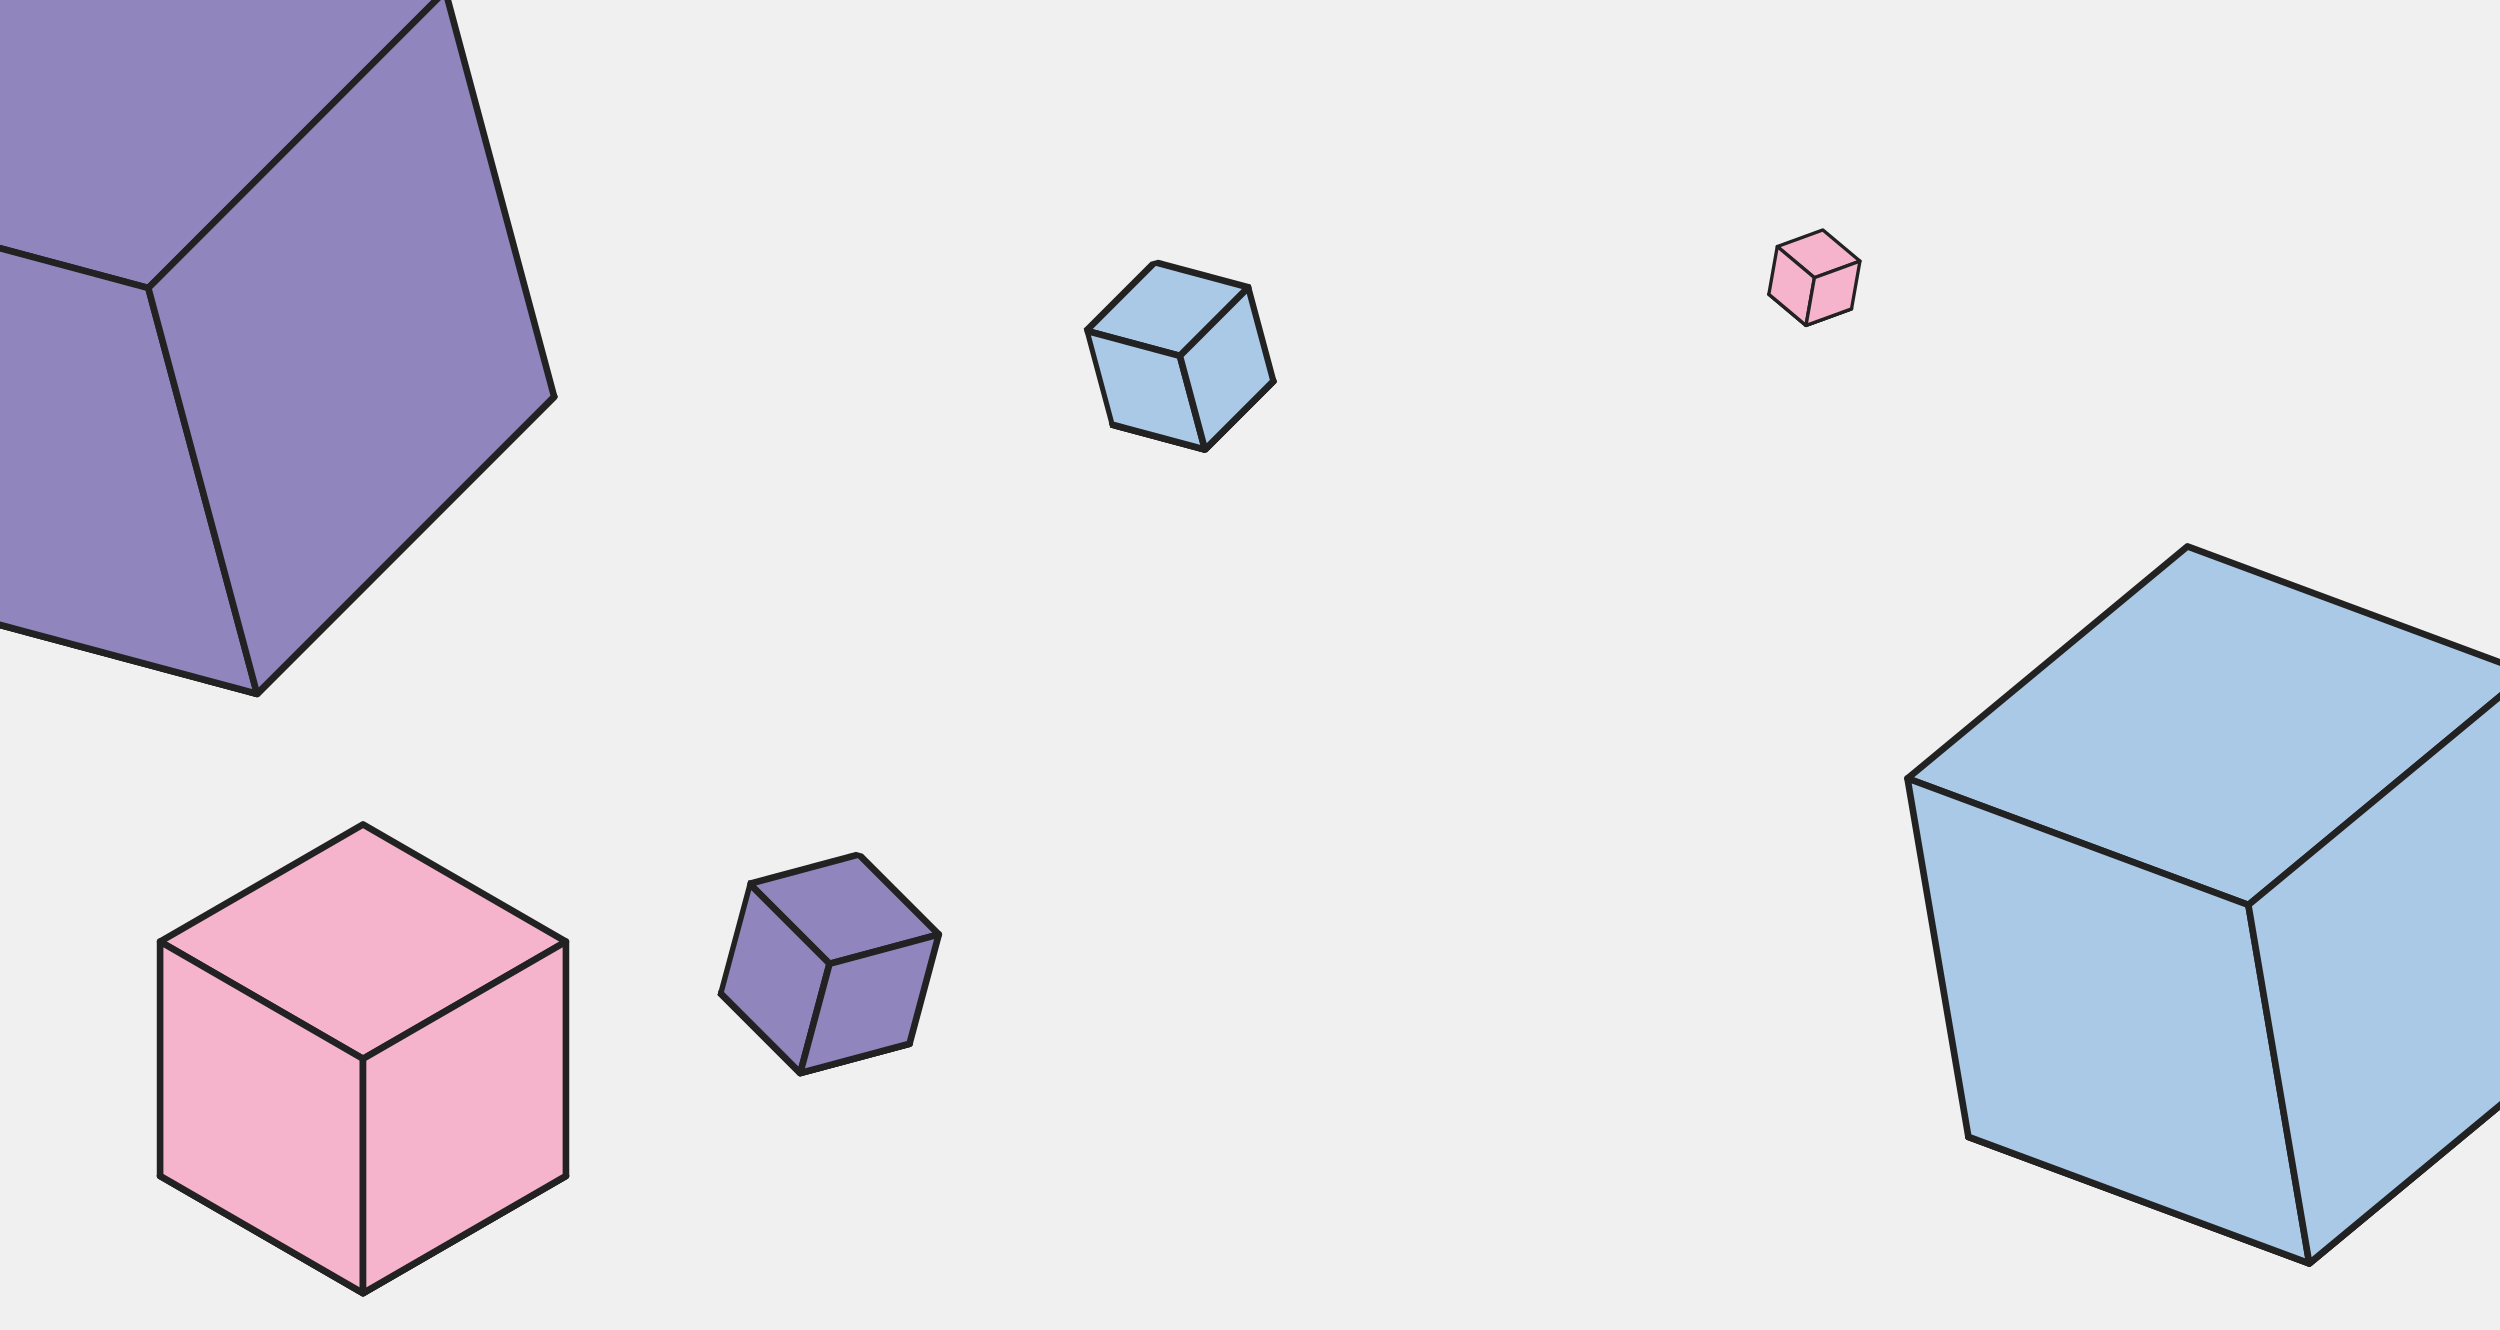
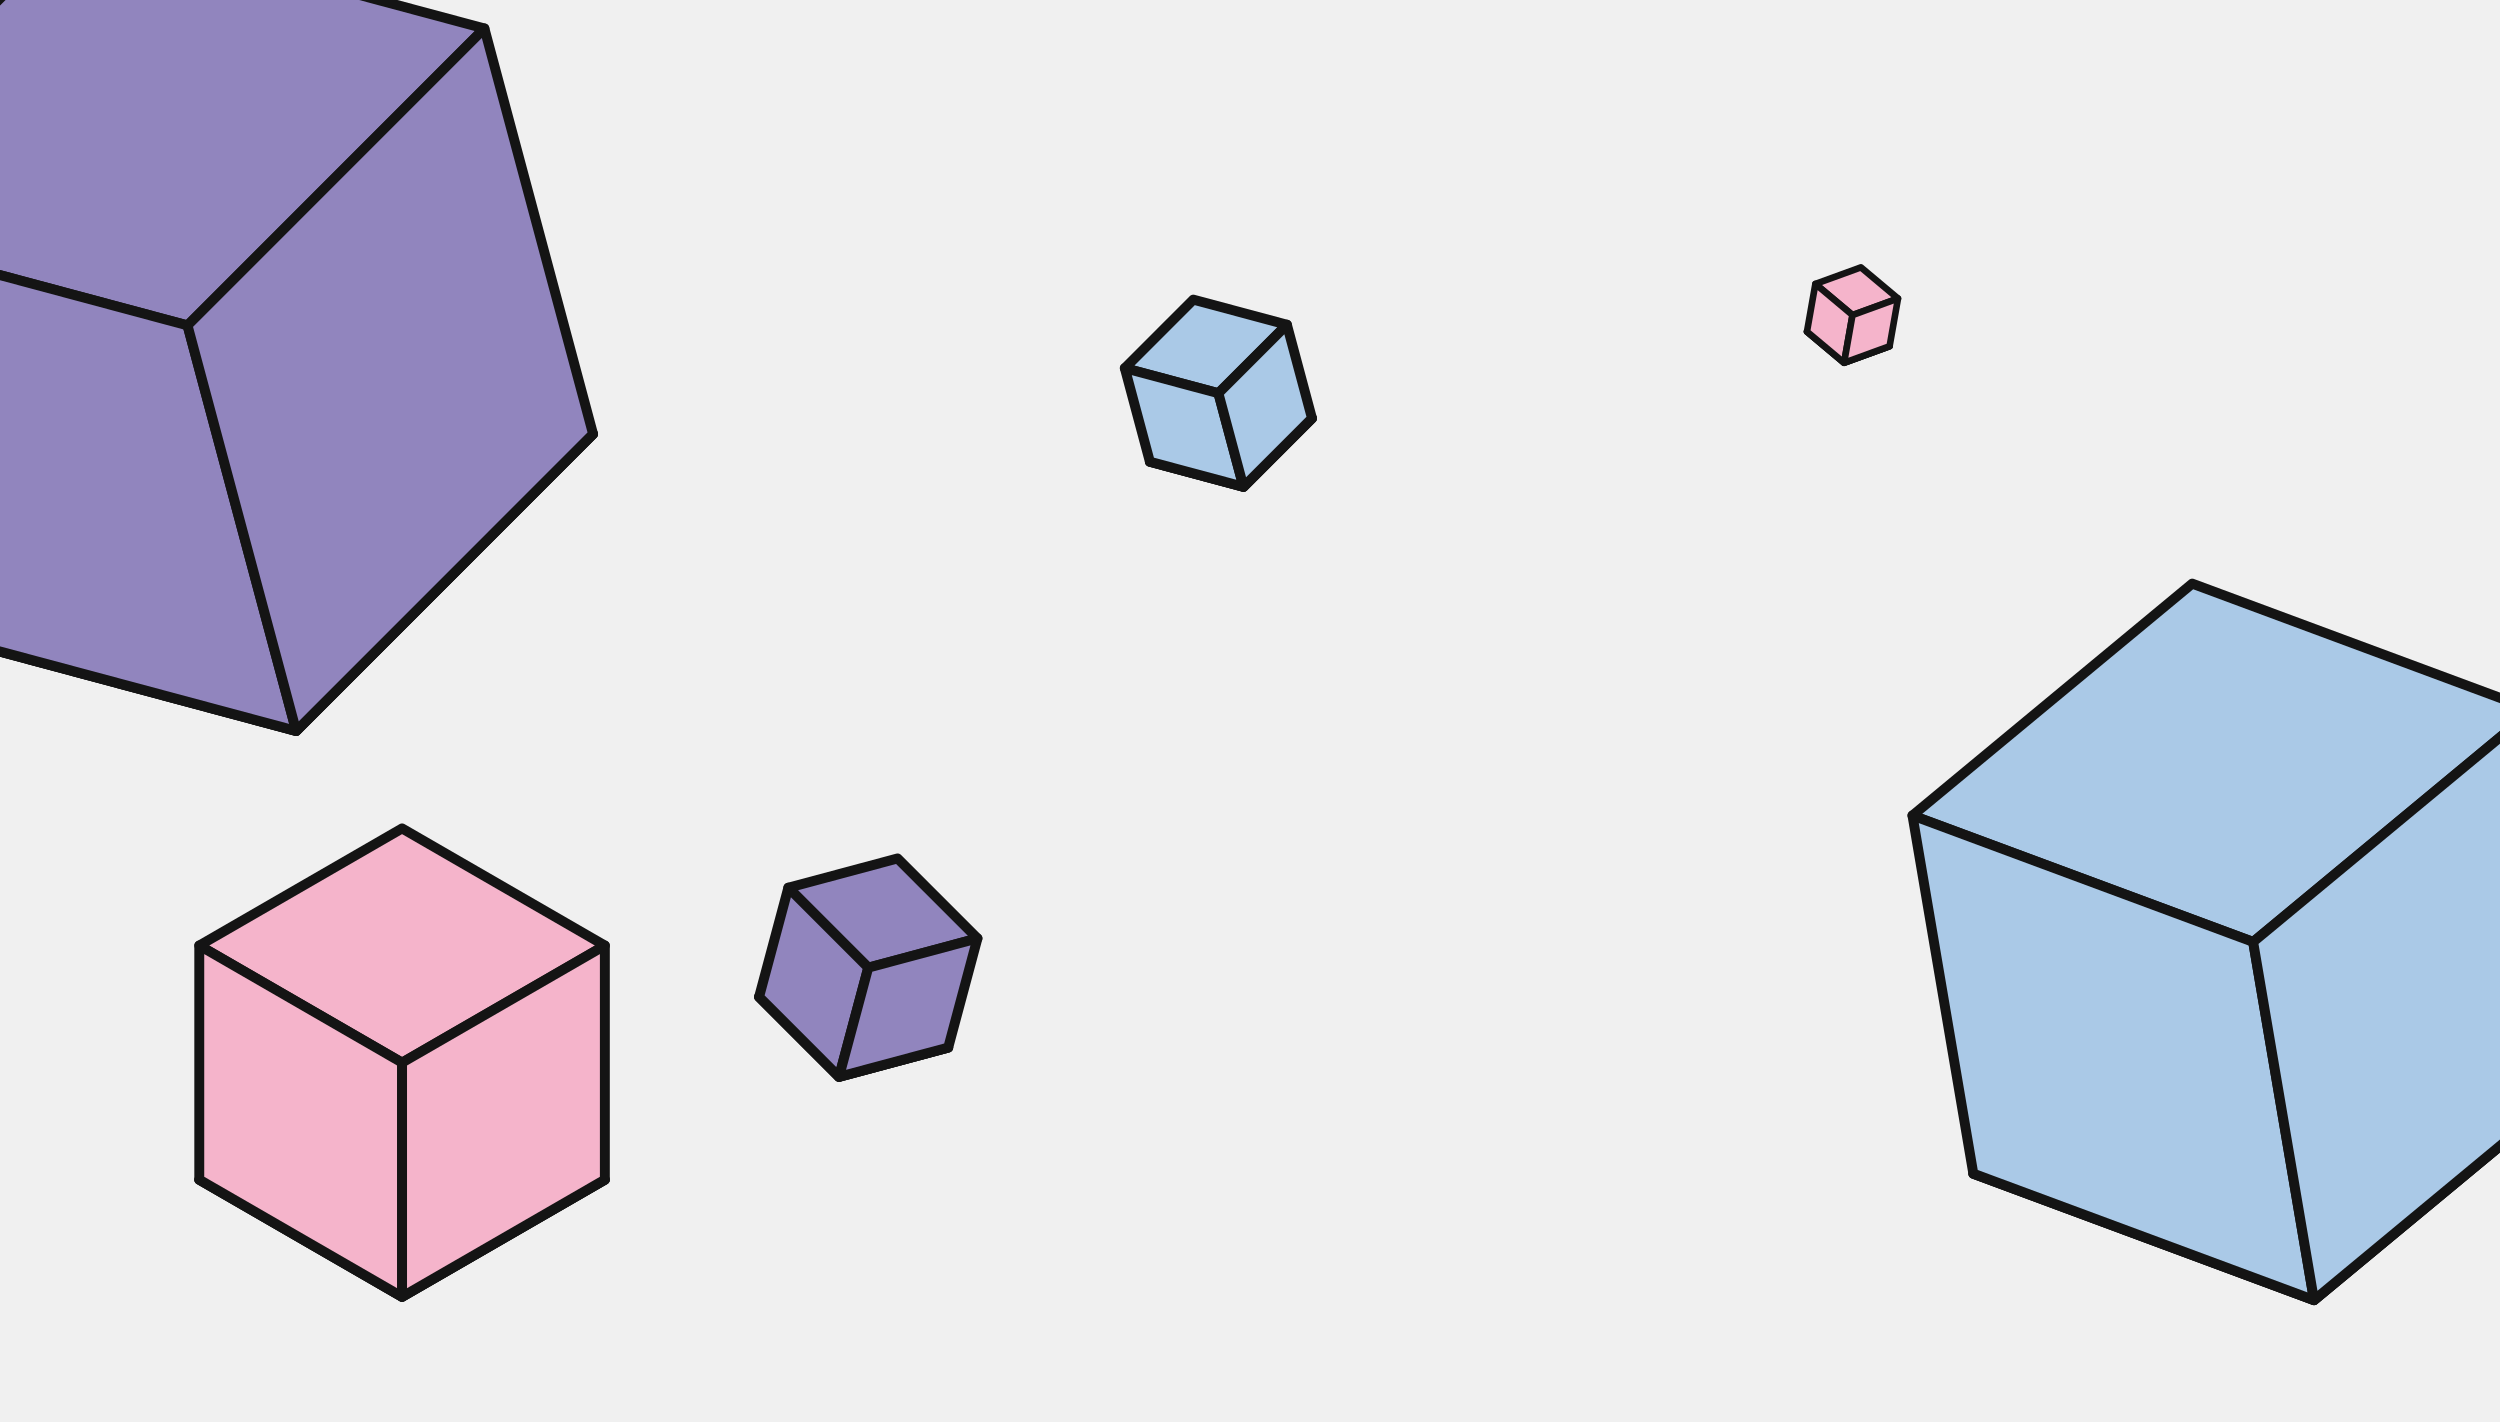
- <svg xmlns="http://www.w3.org/2000/svg" width="1512" height="804" viewBox="0 0 1512 804" fill="none">
+ <svg xmlns="http://www.w3.org/2000/svg" width="1513" height="860" viewBox="0 0 1513 860" fill="none">
  <g clip-path="url(#clip0_0_1)">
-     <path d="M770.246 230.427L728.784 271.904L672.138 256.715L713.6 215.237L770.246 230.427Z" fill="#D5D4D3" stroke="#222222" stroke-width="4" stroke-linecap="round" stroke-linejoin="round" />
-     <path d="M770.246 230.427L728.784 271.904L672.138 256.715L713.6 215.237L770.246 230.427Z" fill="#D5D4D3" stroke="#222222" stroke-width="4" stroke-linecap="round" stroke-linejoin="round" />
-     <path d="M755.068 173.781L713.606 215.258L656.96 200.069L698.422 158.592L755.068 173.781Z" fill="#AAC9E7" stroke="#222222" stroke-width="4" stroke-linecap="round" stroke-linejoin="round" />
-     <path d="M713.603 215.248L728.779 271.884L672.133 256.694L656.957 200.059L713.603 215.248Z" fill="#AAC9E7" stroke="#222222" stroke-width="4" stroke-linecap="round" stroke-linejoin="round" />
-     <path d="M755.065 173.771L770.24 230.407L728.778 271.884L713.603 215.248L755.065 173.771Z" fill="#AAC9E7" stroke="#222222" stroke-width="4" stroke-linecap="round" stroke-linejoin="round" />
+     <path d="M794.021 253.167L752.559 294.644L695.914 279.454L737.376 237.977L794.021 253.167Z" fill="#AAC9E7" stroke="#141414" stroke-width="6" stroke-linecap="round" stroke-linejoin="round" />
+     <path d="M794.021 253.167L752.559 294.644L695.914 279.454L737.376 237.977L794.021 253.167Z" fill="#AAC9E7" stroke="#141414" stroke-width="6" stroke-linecap="round" stroke-linejoin="round" />
+     <path d="M778.843 196.521L737.381 237.998L680.736 222.809L722.198 181.332L778.843 196.521Z" fill="#AAC9E7" stroke="#141414" stroke-width="6" stroke-linecap="round" stroke-linejoin="round" />
+     <path d="M737.378 237.987L752.554 294.623L695.908 279.434L680.733 222.798L737.378 237.987Z" fill="#AAC9E7" stroke="#141414" stroke-width="6" stroke-linecap="round" stroke-linejoin="round" />
+     <path d="M778.84 196.51L794.016 253.146L752.554 294.623L737.378 237.988L778.84 196.51Z" fill="#AAC9E7" stroke="#141414" stroke-width="6" stroke-linecap="round" stroke-linejoin="round" />
  </g>
  <g clip-path="url(#clip1_0_1)">
-     <path d="M550.077 631.258L483.991 648.979L435.619 600.589L501.705 582.868L550.077 631.258Z" fill="#D5D4D3" stroke="#222222" stroke-width="4" stroke-linecap="round" stroke-linejoin="round" />
-     <path d="M550.077 631.258L483.991 648.979L435.619 600.589L501.705 582.868L550.077 631.258Z" fill="#D5D4D3" stroke="#222222" stroke-width="4" stroke-linecap="round" stroke-linejoin="round" />
-     <path d="M567.785 565.172L501.698 582.893L453.326 534.503L519.413 516.782L567.785 565.172Z" fill="#9185BE" stroke="#222222" stroke-width="4" stroke-linecap="round" stroke-linejoin="round" />
-     <path d="M501.702 582.88L483.997 648.956L435.625 600.566L453.33 534.49L501.702 582.88Z" fill="#9185BE" stroke="#222222" stroke-width="4" stroke-linecap="round" stroke-linejoin="round" />
-     <path d="M567.788 565.16L550.084 631.235L483.997 648.956L501.702 582.88L567.788 565.16Z" fill="#9185BE" stroke="#222222" stroke-width="4" stroke-linecap="round" stroke-linejoin="round" />
+     <path d="M573.853 634L507.766 651.721L459.394 603.331L525.481 585.61L573.853 634Z" fill="#9185BE" stroke="#141414" stroke-width="6" stroke-linecap="round" stroke-linejoin="round" />
+     <path d="M573.853 634L507.766 651.721L459.394 603.331L525.481 585.61L573.853 634Z" fill="#9185BE" stroke="#141414" stroke-width="6" stroke-linecap="round" stroke-linejoin="round" />
+     <path d="M591.56 567.914L525.474 585.635L477.102 537.245L543.188 519.524L591.56 567.914Z" fill="#9185BE" stroke="#141414" stroke-width="6" stroke-linecap="round" stroke-linejoin="round" />
+     <path d="M525.477 585.622L507.773 651.698L459.401 603.308L477.105 537.232L525.477 585.622Z" fill="#9185BE" stroke="#141414" stroke-width="6" stroke-linecap="round" stroke-linejoin="round" />
+     <path d="M591.564 567.903L573.859 633.978L507.773 651.699L525.477 585.624L591.564 567.903Z" fill="#9185BE" stroke="#141414" stroke-width="6" stroke-linecap="round" stroke-linejoin="round" />
  </g>
  <g clip-path="url(#clip2_0_1)">
-     <path d="M1565.99 623.807L1396.67 764.158L1190.49 687.624L1359.81 547.272L1565.99 623.807Z" fill="#D5D4D3" stroke="#222222" stroke-width="4" stroke-linecap="round" stroke-linejoin="round" />
-     <path d="M1565.99 623.807L1396.67 764.158L1190.49 687.624L1359.81 547.272L1565.99 623.807Z" fill="#D5D4D3" stroke="#222222" stroke-width="4" stroke-linecap="round" stroke-linejoin="round" />
-     <path d="M1529.14 407.002L1359.83 547.353L1153.65 470.819L1322.96 330.467L1529.14 407.002Z" fill="#AAC9E7" stroke="#222222" stroke-width="4" stroke-linecap="round" stroke-linejoin="round" />
-     <path d="M1359.82 547.313L1396.66 764.081L1190.48 687.547L1153.64 470.778L1359.82 547.313Z" fill="#AAC9E7" stroke="#222222" stroke-width="4" stroke-linecap="round" stroke-linejoin="round" />
-     <path d="M1529.14 406.961L1565.98 623.729L1396.66 764.08L1359.82 547.312L1529.14 406.961Z" fill="#AAC9E7" stroke="#222222" stroke-width="4" stroke-linecap="round" stroke-linejoin="round" />
+     <path d="M1569.77 646.546L1400.45 786.897L1194.27 710.363L1363.59 570.011L1569.77 646.546Z" fill="#AAC9E7" stroke="#141414" stroke-width="6" stroke-linecap="round" stroke-linejoin="round" />
+     <path d="M1569.77 646.546L1400.45 786.897L1194.27 710.363L1363.59 570.011L1569.77 646.546Z" fill="#AAC9E7" stroke="#141414" stroke-width="6" stroke-linecap="round" stroke-linejoin="round" />
+     <path d="M1532.92 429.741L1363.6 570.092L1157.42 493.558L1326.74 353.207L1532.92 429.741Z" fill="#AAC9E7" stroke="#141414" stroke-width="6" stroke-linecap="round" stroke-linejoin="round" />
+     <path d="M1363.59 570.052L1400.43 786.82L1194.26 710.286L1157.42 493.518L1363.59 570.052Z" fill="#AAC9E7" stroke="#141414" stroke-width="6" stroke-linecap="round" stroke-linejoin="round" />
+     <path d="M1532.91 429.701L1569.75 646.469L1400.44 786.82L1363.6 570.052L1532.91 429.701Z" fill="#AAC9E7" stroke="#141414" stroke-width="6" stroke-linecap="round" stroke-linejoin="round" />
  </g>
  <g clip-path="url(#clip3_0_1)">
-     <path d="M335.156 239.963L155.488 419.697L-89.976 353.876L89.692 174.142L335.156 239.963Z" fill="#D5D4D3" stroke="#222222" stroke-width="4" stroke-linecap="round" stroke-linejoin="round" />
-     <path d="M335.156 239.963L155.488 419.697L-89.976 353.876L89.692 174.142L335.156 239.963Z" fill="#D5D4D3" stroke="#222222" stroke-width="4" stroke-linecap="round" stroke-linejoin="round" />
-     <path d="M269.384 -5.501L89.716 174.233L-155.748 108.413L23.92 -71.322L269.384 -5.501Z" fill="#9185BE" stroke="#222222" stroke-width="4" stroke-linecap="round" stroke-linejoin="round" />
-     <path d="M89.704 174.188L155.465 419.609L-89.999 353.789L-155.76 108.367L89.704 174.188Z" fill="#9185BE" stroke="#222222" stroke-width="4" stroke-linecap="round" stroke-linejoin="round" />
-     <path d="M269.375 -5.548L335.136 239.874L155.468 419.609L89.707 174.187L269.375 -5.548Z" fill="#9185BE" stroke="#222222" stroke-width="4" stroke-linecap="round" stroke-linejoin="round" />
+     <path d="M358.931 262.7L179.264 442.434L-66.2 376.613L113.467 196.879L358.931 262.7Z" fill="#9185BE" stroke="#141414" stroke-width="6" stroke-linecap="round" stroke-linejoin="round" />
+     <path d="M358.931 262.7L179.264 442.434L-66.2 376.613L113.467 196.879L358.931 262.7Z" fill="#9185BE" stroke="#141414" stroke-width="6" stroke-linecap="round" stroke-linejoin="round" />
+     <path d="M293.159 17.237L113.491 196.971L-131.973 131.151L47.695 -48.584L293.159 17.237Z" fill="#9185BE" stroke="#141414" stroke-width="6" stroke-linecap="round" stroke-linejoin="round" />
+     <path d="M113.48 196.925L179.24 442.347L-66.224 376.526L-131.984 131.104L113.48 196.925Z" fill="#9185BE" stroke="#141414" stroke-width="6" stroke-linecap="round" stroke-linejoin="round" />
+     <path d="M293.15 17.191L358.911 262.612L179.243 442.347L113.483 196.925L293.15 17.191Z" fill="#9185BE" stroke="#141414" stroke-width="6" stroke-linecap="round" stroke-linejoin="round" />
  </g>
  <g clip-path="url(#clip4_0_1)">
-     <path d="M1119.81 186.794L1092.26 196.828L1069.8 177.975L1097.35 167.941L1119.81 186.794Z" fill="#D5D4D3" stroke="#222222" stroke-width="2" stroke-linecap="round" stroke-linejoin="round" />
-     <path d="M1119.81 186.794L1092.26 196.828L1069.8 177.975L1097.35 167.941L1119.81 186.794Z" fill="#D5D4D3" stroke="#222222" stroke-width="2" stroke-linecap="round" stroke-linejoin="round" />
-     <path d="M1124.9 157.917L1097.35 167.952L1074.89 149.099L1102.44 139.065L1124.9 157.917Z" fill="#F5B4CB" stroke="#222222" stroke-width="2" stroke-linecap="round" stroke-linejoin="round" />
-     <path d="M1097.35 167.946L1092.26 196.818L1069.8 177.965L1074.89 149.094L1097.35 167.946Z" fill="#F5B4CB" stroke="#222222" stroke-width="2" stroke-linecap="round" stroke-linejoin="round" />
-     <path d="M1124.9 157.912L1119.81 186.784L1092.26 196.818L1097.35 167.946L1124.9 157.912Z" fill="#F5B4CB" stroke="#222222" stroke-width="2" stroke-linecap="round" stroke-linejoin="round" />
+     <path d="M1143.59 209.531L1116.03 219.565L1093.57 200.712L1121.13 190.678L1143.59 209.531Z" fill="#F5B4CB" stroke="#141414" stroke-width="4" stroke-linecap="round" stroke-linejoin="round" />
+     <path d="M1143.59 209.531L1116.03 219.565L1093.57 200.712L1121.13 190.678L1143.59 209.531Z" fill="#F5B4CB" stroke="#141414" stroke-width="4" stroke-linecap="round" stroke-linejoin="round" />
+     <path d="M1148.68 180.655L1121.13 190.689L1098.67 171.836L1126.22 161.802L1148.68 180.655Z" fill="#F5B4CB" stroke="#141414" stroke-width="4" stroke-linecap="round" stroke-linejoin="round" />
+     <path d="M1121.13 190.684L1116.04 219.555L1093.58 200.703L1098.67 171.831L1121.13 190.684Z" fill="#F5B4CB" stroke="#141414" stroke-width="4" stroke-linecap="round" stroke-linejoin="round" />
+     <path d="M1148.68 180.65L1143.59 209.521L1116.04 219.555L1121.13 190.684L1148.68 180.65Z" fill="#F5B4CB" stroke="#141414" stroke-width="4" stroke-linecap="round" stroke-linejoin="round" />
  </g>
  <g clip-path="url(#clip5_0_1)">
-     <path d="M342.281 711.228L219.553 782.115L96.825 711.228L219.553 640.34L342.281 711.228Z" fill="#D5D4D3" stroke="#222222" stroke-width="4" stroke-linecap="round" stroke-linejoin="round" />
-     <path d="M342.281 711.228L219.553 782.115L96.825 711.228L219.553 640.34L342.281 711.228Z" fill="#D5D4D3" stroke="#222222" stroke-width="4" stroke-linecap="round" stroke-linejoin="round" />
-     <path d="M342.281 569.505L219.553 640.393L96.825 569.505L219.553 498.618L342.281 569.505Z" fill="#F5B4CB" stroke="#222222" stroke-width="4" stroke-linecap="round" stroke-linejoin="round" />
-     <path d="M219.553 640.366V782.065L96.825 711.177V569.479L219.553 640.366Z" fill="#F5B4CB" stroke="#222222" stroke-width="4" stroke-linecap="round" stroke-linejoin="round" />
-     <path d="M342.281 569.479V711.177L219.553 782.065V640.366L342.281 569.479Z" fill="#F5B4CB" stroke="#222222" stroke-width="4" stroke-linecap="round" stroke-linejoin="round" />
+     <path d="M366.057 713.97L243.328 784.857L120.6 713.97L243.328 643.082L366.057 713.97Z" fill="#F5B4CB" stroke="#141414" stroke-width="6" stroke-linecap="round" stroke-linejoin="round" />
+     <path d="M366.057 713.97L243.328 784.857L120.6 713.97L243.328 643.082L366.057 713.97Z" fill="#F5B4CB" stroke="#141414" stroke-width="6" stroke-linecap="round" stroke-linejoin="round" />
+     <path d="M366.056 572.247L243.328 643.134L120.6 572.247L243.328 501.359L366.056 572.247Z" fill="#F5B4CB" stroke="#141414" stroke-width="6" stroke-linecap="round" stroke-linejoin="round" />
+     <path d="M243.329 643.108V784.806L120.6 713.919V572.221L243.329 643.108Z" fill="#F5B4CB" stroke="#141414" stroke-width="6" stroke-linecap="round" stroke-linejoin="round" />
+     <path d="M366.057 572.221V713.919L243.328 784.806V643.108L366.057 572.221Z" fill="#F5B4CB" stroke="#141414" stroke-width="6" stroke-linecap="round" stroke-linejoin="round" />
  </g>
  <defs>
    <clipPath id="clip0_0_1">
-       <rect width="104.4" height="120" fill="white" transform="translate(648.086 171.129) rotate(-15)" />
+       <rect width="147.935" height="147.228" fill="white" transform="translate(646.96 186.125) rotate(-15)" />
    </clipPath>
    <clipPath id="clip1_0_1">
-       <rect width="121.8" height="140" fill="white" transform="translate(461.242 500.086) rotate(15)" />
+       <rect width="170.24" height="170.24" fill="white" transform="translate(465.271 481.336) rotate(15)" />
    </clipPath>
    <clipPath id="clip2_0_1">
-       <rect width="391.5" height="450" fill="white" transform="translate(1130.64 359.66) rotate(-9.64547)" />
+       <rect width="486.799" height="503.984" fill="white" transform="translate(1081.28 362.438) rotate(-9.64547)" />
    </clipPath>
    <clipPath id="clip3_0_1">
-       <rect width="452.4" height="520" fill="white" transform="translate(-194.203 -16.9962) rotate(-15)" />
+       <rect width="608.957" height="609.664" fill="white" transform="translate(-259.54 -18.5547) rotate(-15)" />
    </clipPath>
    <clipPath id="clip4_0_1">
-       <rect width="67.538" height="69.16" fill="white" transform="translate(1070.01 128.081) rotate(10)" />
+       <rect width="70.028" height="72.462" fill="white" transform="translate(1092.77 148.82) rotate(10)" />
    </clipPath>
    <clipPath id="clip5_0_1">
-       <rect width="252.3" height="290" fill="white" transform="translate(94.2109 496.398)" />
+       <rect width="253" height="290" fill="white" transform="translate(116.96 498.086)" />
    </clipPath>
  </defs>
</svg>
